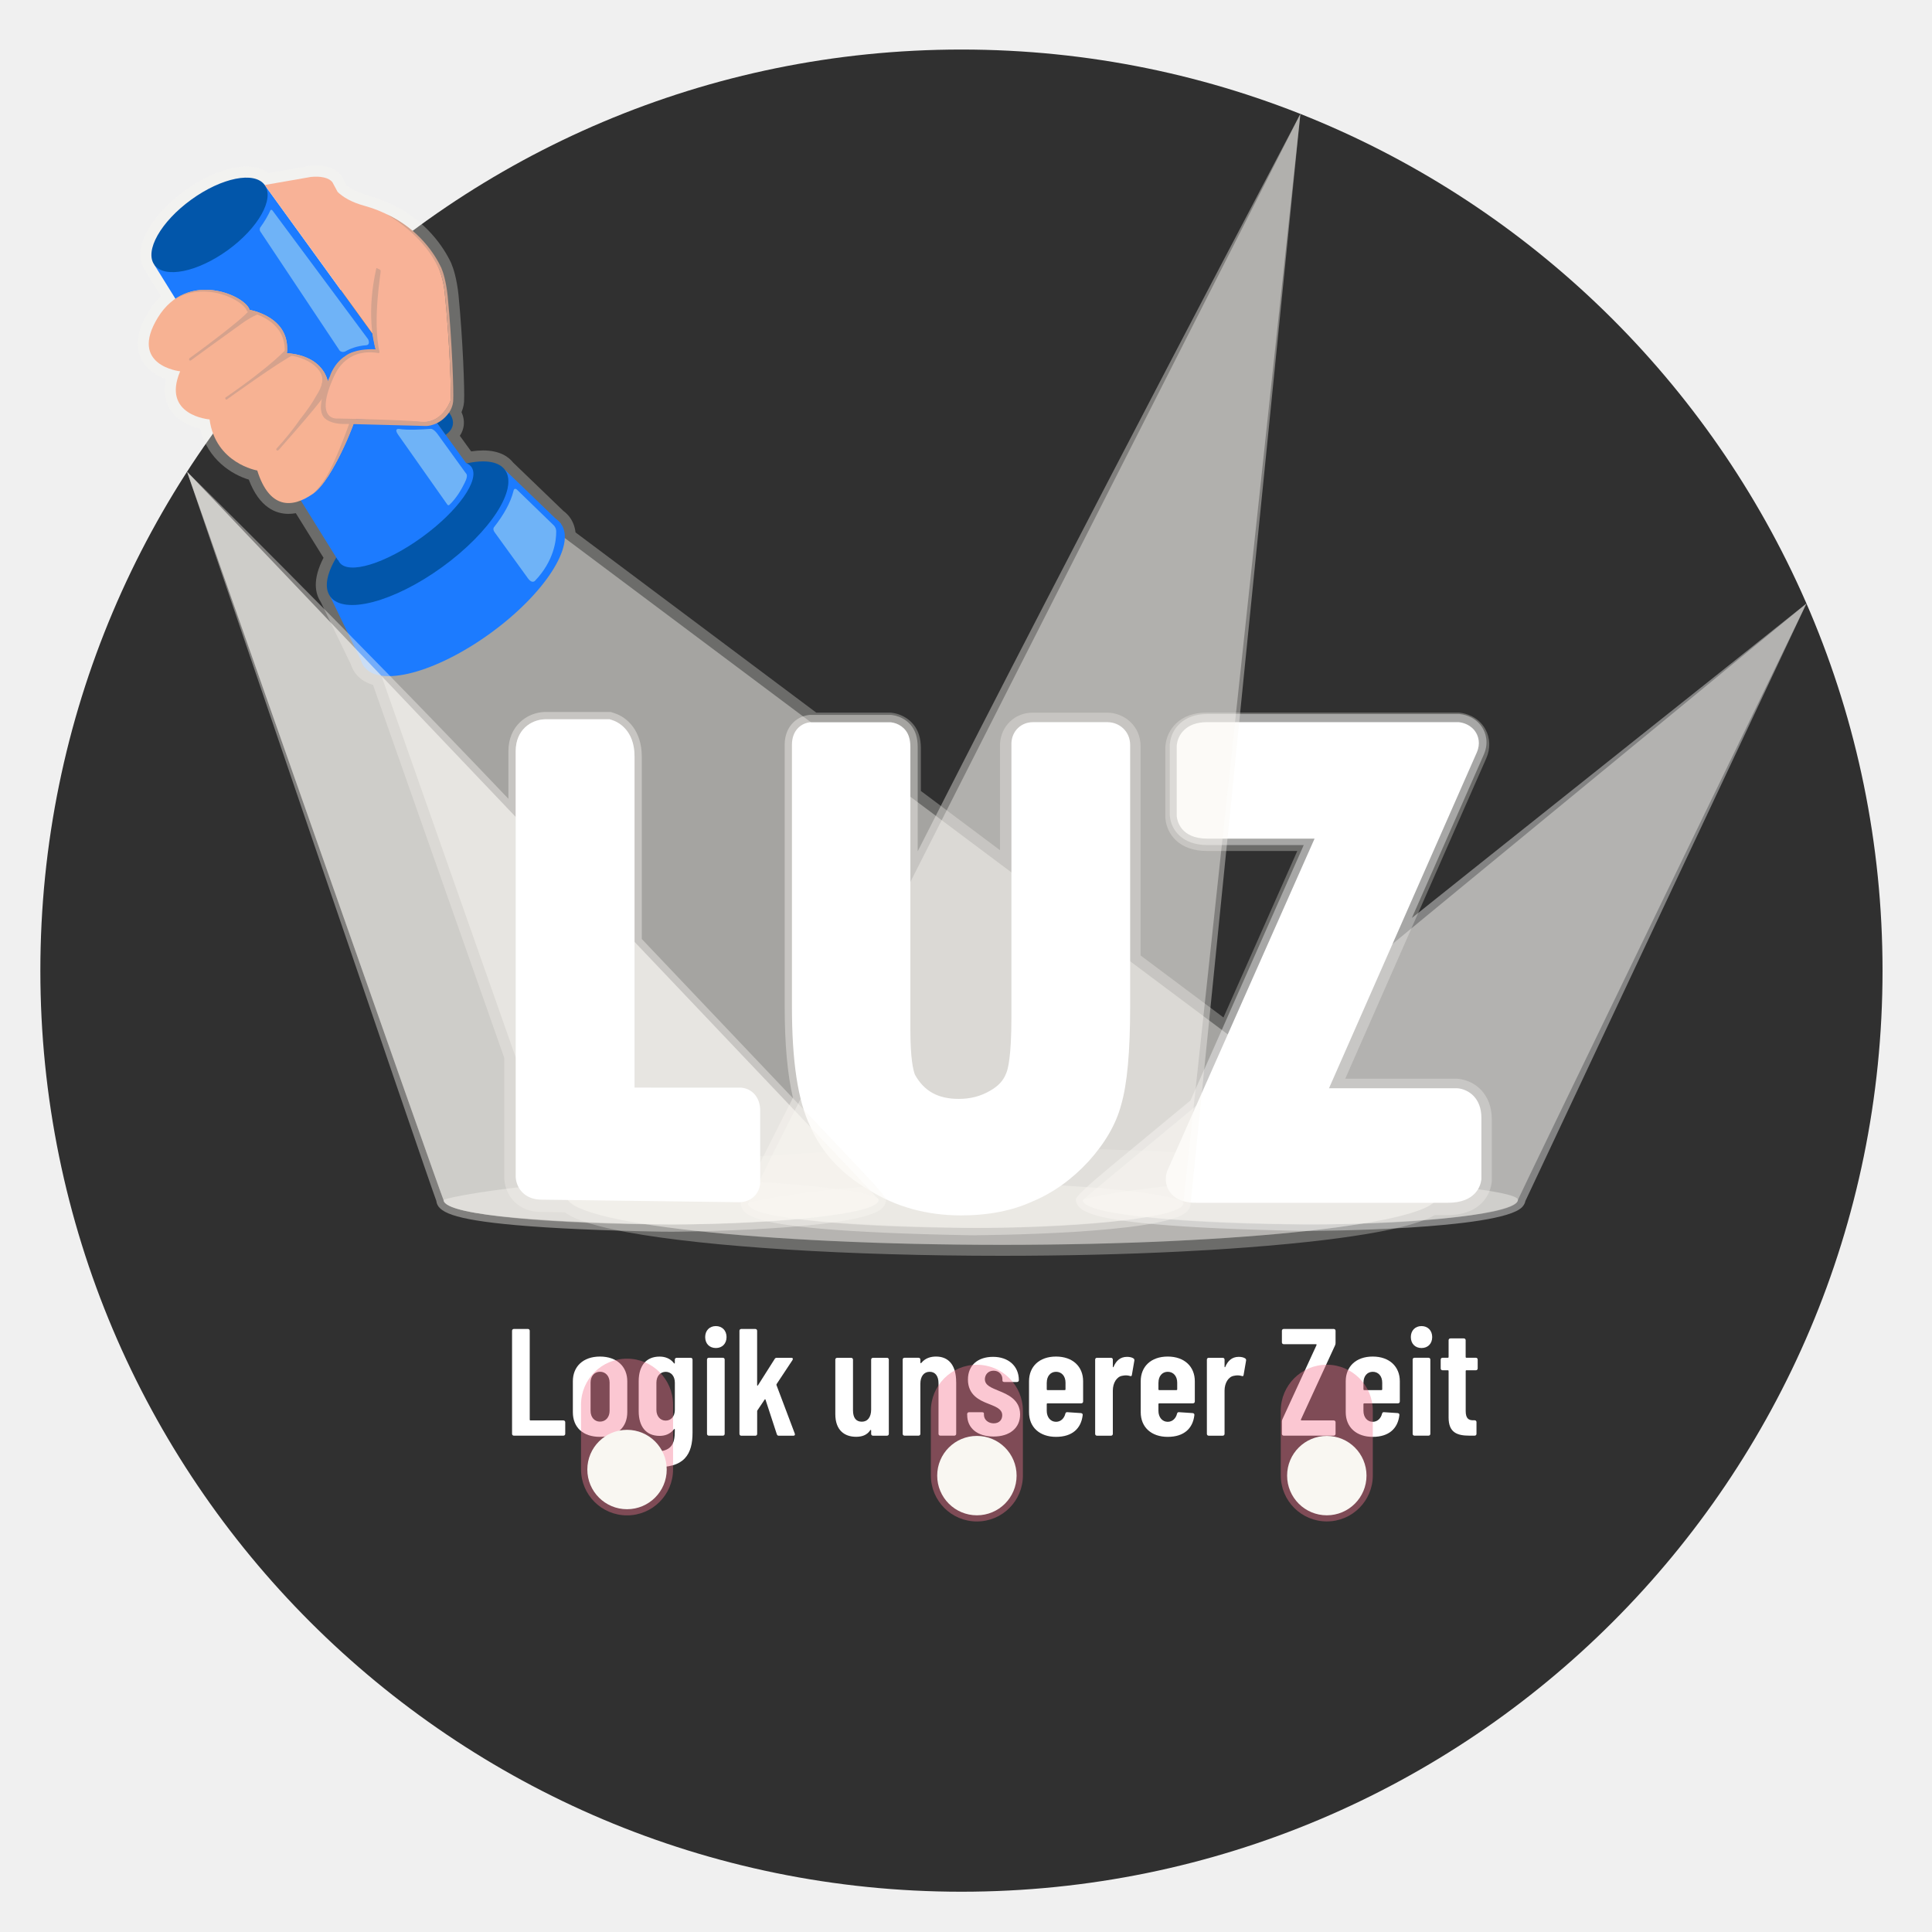
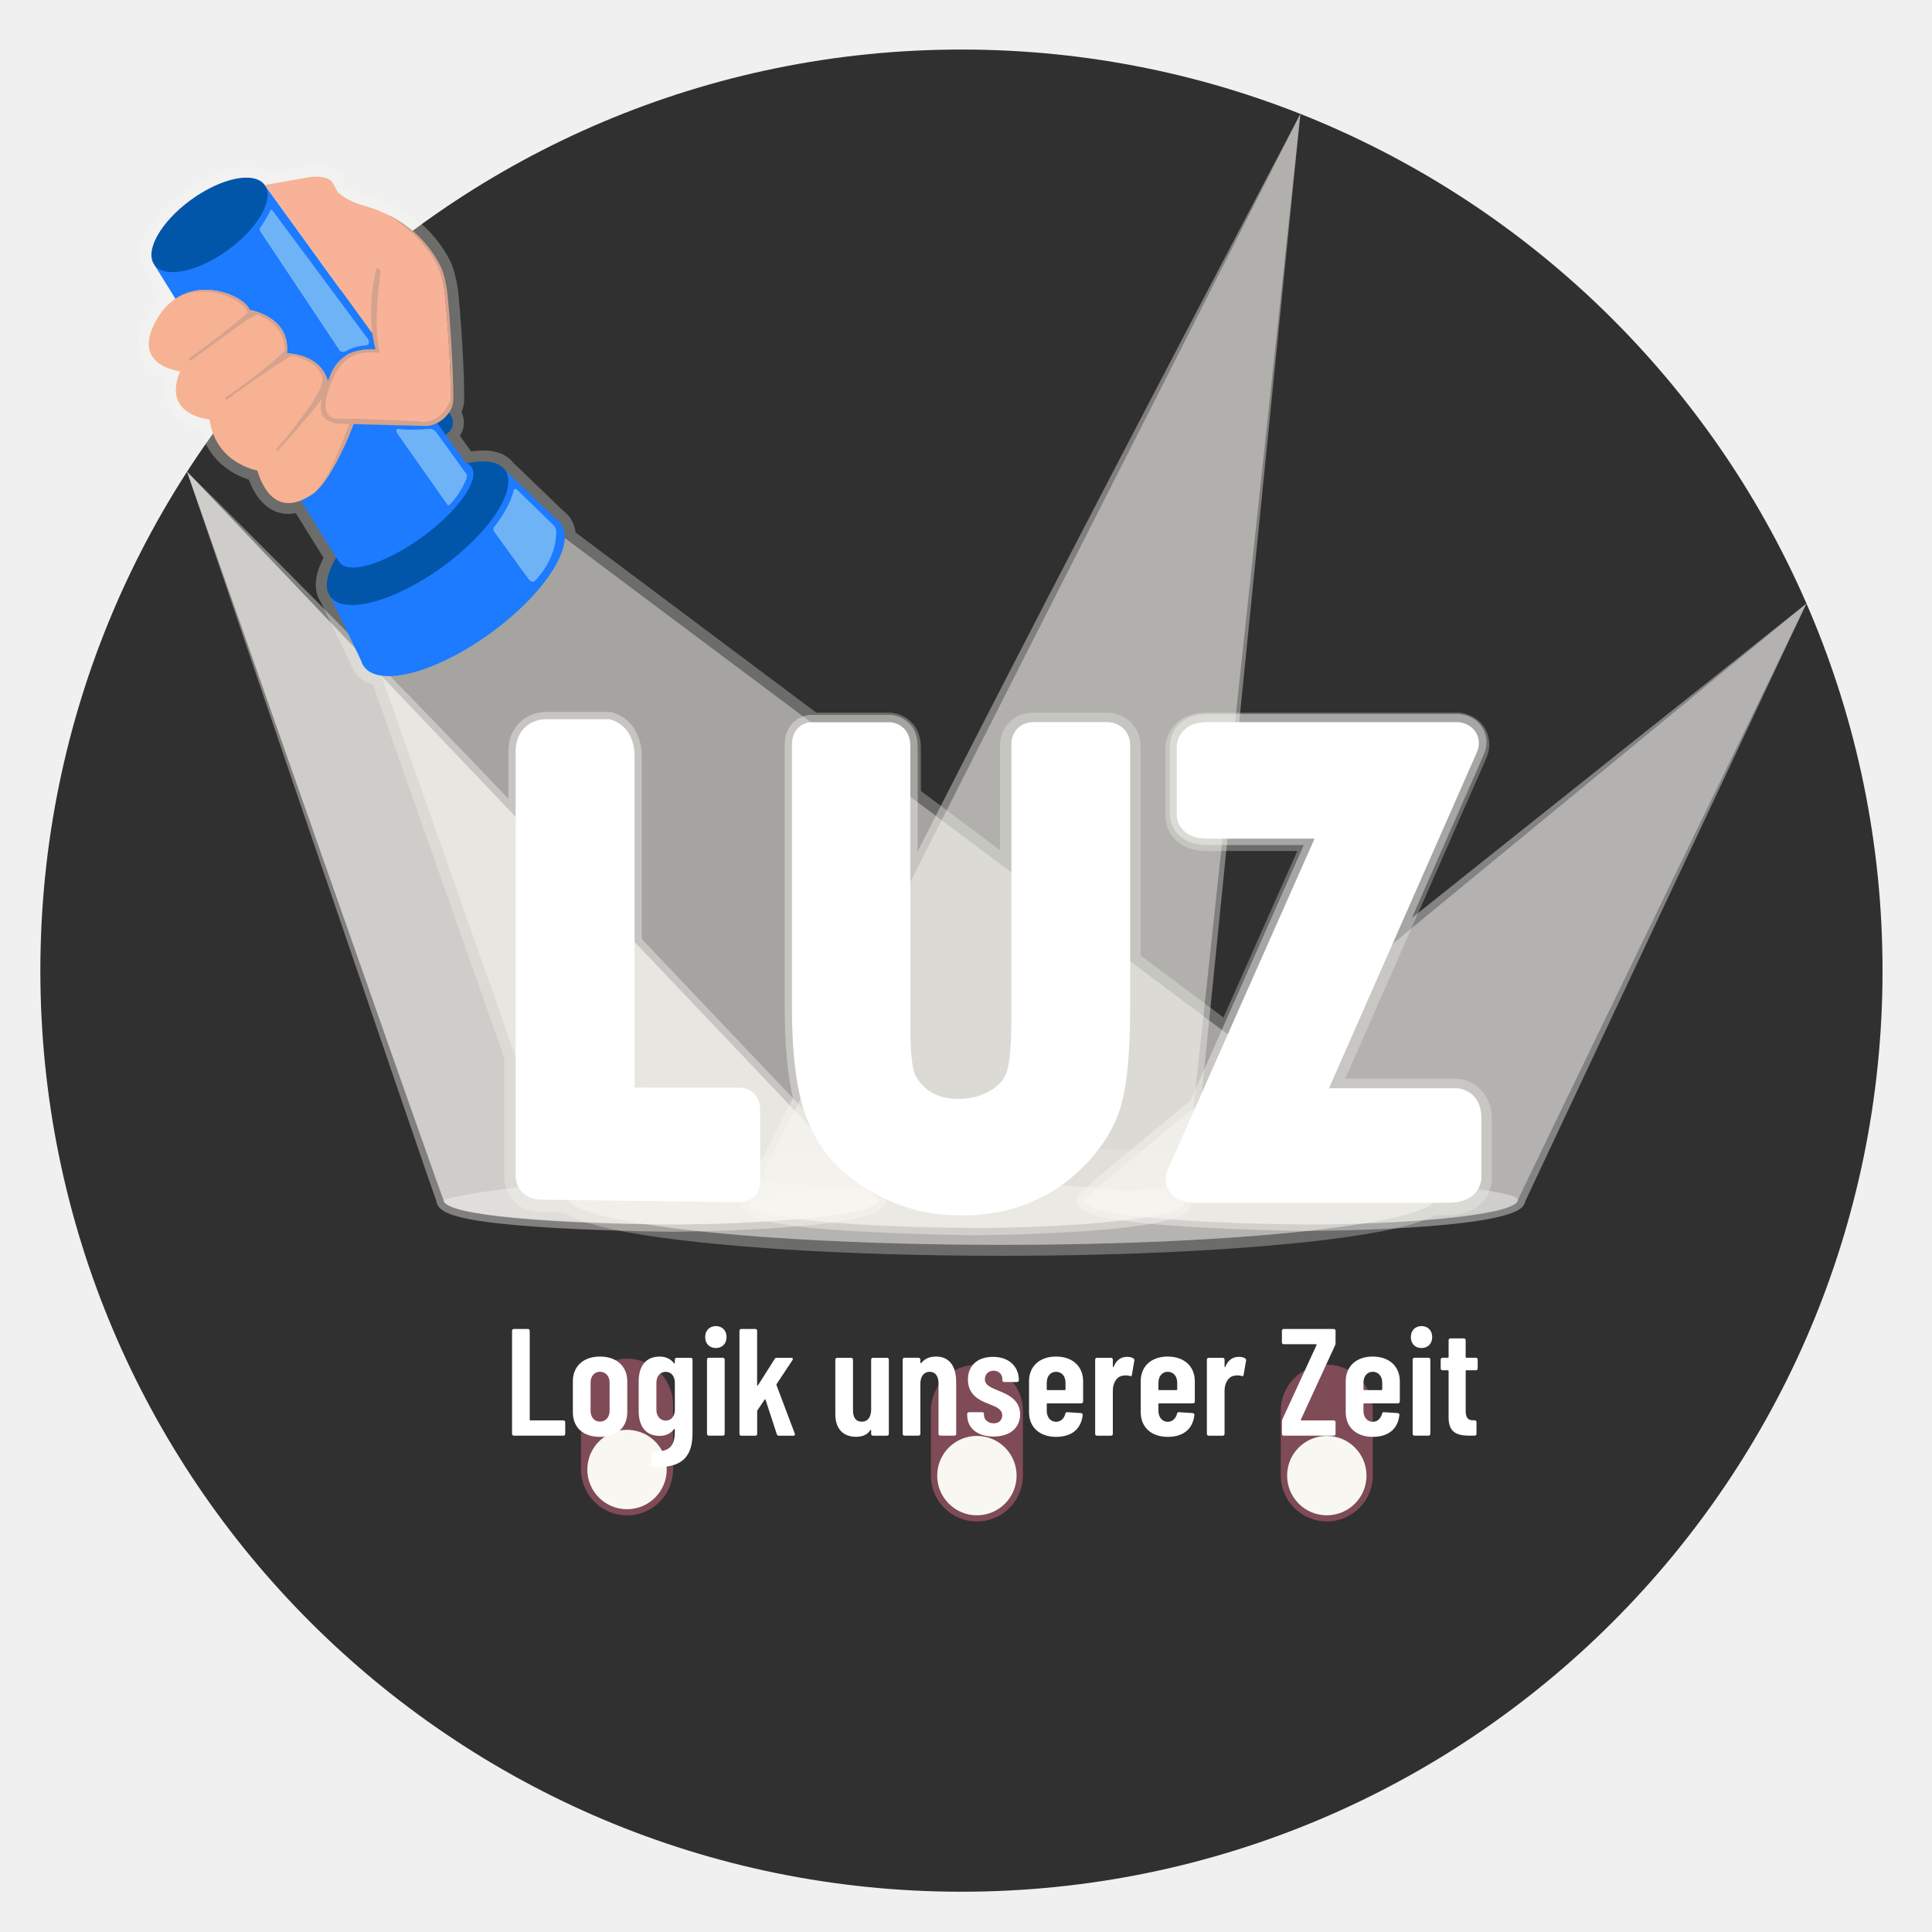
- <svg xmlns="http://www.w3.org/2000/svg" id="interactive" viewBox="0 0 530 530">
+ <svg xmlns="http://www.w3.org/2000/svg" id="svglogo" viewBox="0 0 530 530">
  <defs>
    <style>
      .cls-1, .cls-2 {
        fill: #fff;
      }

      .cls-3 {
        fill: #6fb3f7;
      }

      .cls-2, .cls-4, .cls-5 {
        opacity: .4;
      }

      .cls-6 {
        fill: #1c7bff;
      }

      .cls-7 {
        fill: #0256aa;
      }

      .cls-8 {
        fill: #303030;
      }

      .cls-4 {
        fill: #f4738f;
      }

      .cls-9 {
        opacity: .3;
      }

      .cls-10, .cls-11, .cls-5 {
        fill: #f9f7f2;
      }

      .cls-12 {
        fill: #f7b293;
      }

      .cls-11 {
        opacity: .2;
      }

      .cls-13 {
        fill: #f8b297;
      }

      .cls-14 {
        fill: #ea8e75;
      }

      .cls-15 {
        fill: #d5a28d;
      }
    </style>
  </defs>
  <circle class="cls-8" cx="263.75" cy="266.27" r="252.68" />
+   <g id="interactive">
+     <g id="z">
+       <g id="light-z">
+         <path id="outline" class="cls-2" d="m359.9,337.68c-1.16,0-2.2,0-3.11-.03-16.45-.31-29.83-.91-39.75-1.79-17.77-1.57-21.55-3.7-21.89-6.62v-.12s-.01-.12-.01-.12q0-1.05,9.27-8.76c5.37-4.47,13.01-10.79,22.18-18.36l31.06-70.05h-26.35c-7.08,0-10-4.23-10.36-7.84l-.04-.28v-19.46l.04-.3c.4-4.03,3.7-8.07,10.2-8.07h69.27l.43.06c1.23.17,4.25.91,5.97,3.96.57.98,1.75,3.68.24,7.11l-19.73,44.81c2.31-1.9,108.24-86.27,108.24-86.27-.16.33-74.4,158.1-77.1,163.91-.1.51-.35,1.13-.95,1.73-6.19,6.21-57.09,6.48-57.6,6.48Z" />
+         <path class="cls-5" d="m416.41,329.15c.08-.47,79.15-163.59,79.15-163.59,0,0-198.88,163.38-198.53,163.69,0,0,0,0,0,0,.54,4.62,33.12,6.14,59.69,6.63,13.86.26,59.69-1.43,59.68-6.73Z" />
+         <path class="cls-5" d="m416.41,329.15c0,3.52-24.89,6.75-56.84,6.75s-62.53-2.51-62.53-6.66c0-.76,26.81-5.75,58.76-5.75s60.62,3.17,60.62,5.65Z" />
+       </g>
+       <g id="toggle-z">
+         <rect class="cls-4" x="342.48" y="383.26" width="42.99" height="25.25" rx="12.62" ry="12.62" transform="translate(759.86 31.9) rotate(90)" />
+         <circle class="cls-10" cx="363.98" cy="404.8" r="10.89" />
+       </g>
+     </g>
+     <g id="u">
+       <g id="light-u">
+         <path id="outline-2" data-name="outline" class="cls-5" d="m268.02,338.87c-1.16,0-2.21,0-3.12-.03-16.56-.31-29.94-.91-39.75-1.78-17.78-1.57-21.56-3.7-21.9-6.62v-.12s-.01-.12-.01-.12c0-.68,0-.74,14.28-29.04-1.52-6.58-2.26-14.8-2.26-25.11v-71.76c0-4.9,3.17-7.6,6.31-8.1l.51-.08h22.28l.38.04c2.36.3,5.47,1.88,6.54,5.39.3.93.47,2.06.47,3.32v28.68c43.86-86.51,104.37-201.12,104.98-202.31,0,0-29.34,291.95-30.11,298.99-.02.57-.23,1.38-1,2.15-6.19,6.2-57.08,6.48-57.59,6.48Z" />
+         <path class="cls-5" d="m324.61,330.11c.08-.47,32.12-298.87,32.12-298.87,0,0-151.84,298.66-151.49,298.96,0,0,0,0,0,0,.54,4.62,33.12,6.14,59.69,6.63,13.86.26,59.69-1.43,59.68-6.73Z" />
+         <path class="cls-5" d="m324.61,330.11c0,3.52-24.89,6.75-56.84,6.75s-62.53-2.51-62.53-6.66c0-.76,26.81-5.75,58.76-5.75s60.62,3.17,60.62,5.65Z" />
+       </g>
+       <g id="toggle-u">
+         <rect class="cls-4" x="246.5" y="383.26" width="42.99" height="25.25" rx="12.62" ry="12.62" transform="translate(663.87 127.89) rotate(90)" />
+         <circle class="cls-10" cx="267.99" cy="404.8" r="10.89" />
+       </g>
+     </g>
+     <g id="l">
+       <g id="light-l">
+         <path class="cls-5" d="m184.36,337.9c-1.12,0-2.13,0-3.02-.02-16.46-.31-29.84-.91-39.75-1.79-17.77-1.57-21.55-3.7-21.89-6.62h.01c-1.59-3.94-68.4-200.06-68.4-200.06,0,0,43.6,42.86,88.16,89.72v-13.07c0-6.85,5.01-10.6,9.97-10.75h18.1s.97.32.97.32c3.64,1.16,7.55,4.91,7.55,11.92v50.04c18.05,18.99,34.58,36.4,46.64,49.13,6.09,6.43,11.04,11.67,14.47,15.31q5.88,6.24,5.88,7.12c0,.57-.17,1.44-1,2.27-6.18,6.21-57.19,6.48-57.7,6.48Z" />
+         <path id="outline-3" data-name="outline" class="cls-5" d="m241.06,329.15c.02,5.3-45.82,6.98-59.68,6.73-13.29-.25-28.07-.76-39.61-1.78-11.53-1.02-19.81-2.55-20.08-4.86-.35-.3-70.37-199.83-70.37-199.83,0,0,44.35,46.55,90.16,94.72v-18.07c0-5.84,4.16-8.63,8.03-8.75h17.72l.67.22c1.44.46,6.17,2.56,6.17,10.02v50.84c36.52,38.42,66.99,70.54,66.99,70.76Z" />
+         <path class="cls-5" d="m241.06,329.15c.08-.47-189.74-199.74-189.74-199.74,0,0,70.02,199.53,70.37,199.83,0,0,0,0,0,0,.54,4.62,33.12,6.14,59.69,6.63,13.86.26,59.69-1.43,59.68-6.73Z" />
+         <path class="cls-5" d="m241.06,329.15c0,3.52-24.89,6.75-56.84,6.75s-62.53-2.51-62.53-6.66c0-.76,26.81-5.75,58.76-5.75s60.62,3.17,60.62,5.65Z" />
+       </g>
+       <g id="toggle-l">
+         <rect class="cls-4" x="150.52" y="381.58" width="42.99" height="25.25" rx="12.62" ry="12.62" transform="translate(566.22 222.2) rotate(90)" />
+         <circle class="cls-10" cx="172.01" cy="403.13" r="10.89" />
+       </g>
+     </g>
+   </g>
  <g id="reallogo">
    <g class="cls-9">
      <path class="cls-10" d="m138.35,323.46l.03.32c.36,4.19,3.66,8.69,10.02,8.7l6.54.08c1.92,1.45,5.94,3.31,15.8,5.22.49.09.99.19,1.49.28,22.04,4.03,60.41,6.44,102.64,6.44,17.17,0,33.76-.4,49.28-1.18,2.65-.13,5.26-.28,7.8-.43,3.36-.2,6.68-.43,9.89-.67,7.96-.6,15.29-1.3,21.76-2.09,5.21-.64,9.89-1.33,13.9-2.07.51-.09,1.01-.19,1.5-.28,6.96-1.35,11.75-2.8,14.58-4.43h3.53c7.94,0,11.44-4.5,12.06-8.7l.08-.55v-17.06c-.02-6.92-4.57-10.55-9.06-11.08l-.43-.05h-30.71l38.68-87.89c1.18-2.68,1.08-5.6-.27-8.01-2.01-3.58-5.65-4.32-6.71-4.46l-.49-.07h-69.34c-7.15,0-10.78,4.53-11.2,9.01l-.04.36v19.48l.04.38c.41,4.03,3.63,8.74,11.36,8.74h24.8l-20.25,45.67-22.73-17.01v-57.36c0-5.73-4.6-9.2-9.07-9.25h-20.58c-4.83,0-8.66,3.66-8.92,8.53v.19s0,29.01,0,29.01l-21.71-16.25v-11.72c0-1.36-.17-2.59-.5-3.61-1.21-3.98-4.72-5.77-7.36-6.1l-.46-.06h-20.38l-66.04-49.44c-.18-1.55-.7-2.93-1.55-4.11-.49-.67-1.09-1.27-1.8-1.8l-13.75-13.24c-1.24-1.57-3.65-3.33-8.24-3.33-1.03,0-2.13.09-3.29.26l-3.1-4.28c.67-1,.95-1.96,1.05-2.73.2-1.45-.13-2.74-.59-3.75.58-1.4.68-2.53.7-2.98.18-2.78-.32-16.74-1.53-29.22-.48-4.41-1.35-7.14-1.99-8.65l-.05-.12c-1.94-4.09-6.69-11.62-16.62-16.18h0c-2.09-.99-4.23-1.8-6.36-2.38-2.47-.67-4.4-1.61-5.75-2.78l-1.25-2.33-.1-.15c-.91-1.3-2.86-2.85-6.97-2.85-.53,0-1.1.03-1.68.08h-.12s-11.28,1.97-11.28,1.97c-1.27-.98-3.18-1.79-6.02-1.79-4.87,0-11.18,2.47-16.89,6.61-4.38,3.17-7.96,6.98-10.08,10.73-2.49,4.41-2.76,8.39-.77,11.24l4.33,6.98c-1.29,1.21-2.44,2.64-3.43,4.26-3.08,5.03-3.75,9.39-2,12.96,1.52,3.09,4.45,4.69,6.81,5.52-.7,3.12-.34,5.88,1.08,8.22,2.08,3.43,5.83,4.85,8.28,5.43,2.06,8.48,8.75,12.55,13.33,13.93,2.92,7.72,7.47,9.4,10.88,9.4.66,0,1.33-.06,2.02-.19l7.6,12.23c-3.14,6.08-2.25,9.89-.77,12.11l8.29,17.19c.27.83.66,1.59,1.14,2.27.83,1.15,2.32,2.55,4.92,3.31l36,102.32v33.22Z" />
    </g>
    <g>
      <path class="cls-5" d="m394.23,328.04c.15-.95-.93-2-.93-2l-240.72-180.21-48.83,37.02,50.75,144.22s.29.55.99,1.15c0,0,0,0,0,0,0,7.33,53.45,13.27,119.38,13.27s119.38-5.94,119.38-13.27c0-.06-.01-.13-.02-.19Z" />
      <g>
        <g>
          <path class="cls-6" d="m119.29,152.8c-14.92,10.81-23.62,24.27-19.43,30.05,4.19,5.79,19.69,1.72,34.61-9.09,14.92-10.81,23.62-24.27,19.43-30.05-4.19-5.79-19.69-1.72-34.61,9.09Z" />
          <polygon class="cls-6" points="138.54 128.91 153.9 143.7 99.86 182.85 90.59 163.64 138.54 128.91" />
          <path class="cls-7" d="m107.83,136.98c-13.24,9.59-20.96,21.53-17.24,26.66,3.72,5.13,17.47,1.52,30.7-8.07,13.24-9.59,20.96-21.53,17.24-26.66-3.72-5.13-17.47-1.52-30.7,8.07Z" />
          <path class="cls-6" d="m106.74,135c-9.99,7.24-16.08,15.88-13.6,19.3,2.48,3.42,12.59.33,22.58-6.9,9.99-7.24,16.08-15.88,13.6-19.3-2.48-3.42-12.59-.33-22.58,6.9Z" />
          <polygon class="cls-6" points="72.6 50.74 128.48 127.89 92.7 153.68 42.35 72.66 72.6 50.74" />
          <path class="cls-7" d="m52.46,54.77c-8.35,6.05-12.88,14.06-10.11,17.88,2.77,3.83,11.79,2.02,20.14-4.03,8.35-6.05,12.88-14.06,10.11-17.88-2.77-3.83-11.79-2.02-20.14,4.03Z" />
          <polygon class="cls-14" points="84.32 49.57 84.59 50.14 84.33 49.57 84.32 49.57" />
        </g>
        <path class="cls-12" d="m97.46,114.98s-5.87,16.46-11.66,20.51c-5.79,4.05-11.94,4.07-15.23-6.42,0,0-11.44-1.92-13.08-14.01,0,0-13.22-1.03-8.07-13.2,0,0-14.23-1.51-6.11-14.75,8.12-13.24,24.07-6.01,25.16-2.1,0,0,11.38,1.83,10.22,11.91,0,0,10.77,0,11.6,9.72.44.09-5.36,10.82,7.16,8.34Z" />
        <path class="cls-15" d="m67.81,85.49s11.38,1.83,10.22,11.91c0,0,10.77,0,11.6,9.71.44.09-5.36,10.82,7.16,8.34,0,0-5.64,15.8-11.31,20.24.1-.07.21-.14.31-.21,5.79-4.05,11.66-20.51,11.66-20.51-12.53,2.48-6.73-8.25-7.16-8.34-.84-9.71-11.6-9.71-11.6-9.71,1.15-10.08-10.22-11.91-10.22-11.91-.92-3.33-12.62-9.05-21.08-2.52,8.4-5.76,19.53-.25,20.42,3Z" />
        <path class="cls-15" d="m66.07,88.93c3.88-2.79,5.57-2.96,5.57-2.96l-1.22-.16c.17-.12.27-.19.27-.19l-2.22-.6c-2.09,2.85-16.53,13.29-16.53,13.29-.25.85.41.57.41.57,1.41-1.07,8.77-6.37,13.73-9.94Z" />
        <path class="cls-15" d="m78.69,96.93l.08-1.44s-3.67,4.44-16.97,13.61c0,0-.08.51.38.53,0,0,14.63-10.59,18.66-12.47l-2.15-.23Z" />
        <path class="cls-3" d="m101.03,93.12l-26.23-35.31c-.39-.53-.64-.08-.64-.08-.53,1.2-1.5,2.94-2.82,4.76h0s-.24.56.09,1.04l21.41,32.15h0l.33.5c.28.28.75.52,1.53.24,0,0,0,0,0,0,1.22-.71,3.16-1.53,5.78-1.71,0,0,0,0,.01,0,1.04-.12.67-1.23.53-1.58Z" />
        <path class="cls-15" d="m97.46,114.98s-6.88,1.44-7.76-2.09c-.87-3.52.69-6.54.69-6.54,0,0-.84-3.4-1.66-4.49,0,0-.08.44-.32,1.26,0,0,0,0,0,.01.22,1,.11,2.74-1.66,5.44,0,0,0,0-.01.02-.94,1.72-2.35,3.84-4.43,6.46,0,0-.01.01-.02.02-1.69,2.45-3.82,5.16-6.49,8.06,0,0-.11.68.56.4,0,0,10.26-11.5,12.67-15.06,0,0-4.53,8.46,6.75,7.81,0,0-4.57,13.05-8.07,17.43,0,0,5.81-7.06,9.75-18.75Z" />
        <path class="cls-15" d="m87.23,101.23s1.75,1.8,1.06,4.15,1.49-.04,1.49-.04l-1.56-3.58-.98-.52Z" />
        <path class="cls-7" d="m122.95,112.91s3.38,3.45-.68,6.39l-2.42-3.35s2.24-1.29,3.11-3.04Z" />
        <path class="cls-13" d="m123.6,109.9c.27-.73-.2-16.21-1.61-29.67-1.42-13.45-12.32-21.12-22.01-23.77-3.64-.99-5.92-2.42-7.36-3.81l-1.4-2.61c-.45-.64-1.86-1.87-5.93-1.5,0,0,0,0,0,0l-12.68,2.21,29.63,40.85s.7,4.16,1,4.77c0,0-3.91-.64-6.97.51,0,0-5.23,2.2-7.04,11.28-1.81,9.08,2.62,6.59,8.24,6.83,0,0,0,0,0,0l18.04.77c5.51.57,7.83-5.12,8.1-5.86Z" />
        <path class="cls-3" d="m127.52,132.33c.81-1.56.53-2.16.45-2.29l-.45-.6h0s-7.43-10.29-7.43-10.29c-.86-1.19-1.51-1.47-1.87-1.52-.1,0-.21.02-.33.03h0c-1.93.15-6.06.41-8.54,0h0s-1.33-.12-.13,1.59c0,0,0,0,0,0l13.54,19.23s.22.22.47.06c2.05-1.91,3.46-4.47,4.3-6.2Z" />
        <path class="cls-3" d="m152.58,145.83c.01-.95-.48-1.52-.62-1.66l-.04-.04h0s-10.06-9.76-10.06-9.76c0,0-.76-.78-1,.29-.02.07-.03.13-.04.17-.74,2.97-2.58,6.35-5.34,9.85h0s-.4.5.24,1.38l9.13,12.62c.84,1.16,1.51.96,1.85.72,5.33-5.55,5.9-11.23,5.88-13.57Z" />
        <path class="cls-15" d="m123.14,113.26c1.19-1.76,1.18-3.29,1.18-3.29.18-2.24-.28-15.96-1.51-28.75-.45-4.14-1.24-6.57-1.77-7.8-1.71-3.59-6.02-10.55-15.16-14.74,0,0,11.01,5.85,14.92,16.11.57,1.67.98,3.46,1.18,5.37,1.42,13.45,1.89,28.93,1.61,29.67-.27.73-2.59,6.43-8.1,5.86s-22.89-.88-22.89-.88c0,0-6.66.8-.93-11.66.03.33,2.51-7.84,12.06-6.31.35.06.38-.2.38-.2-1.99-8.95.44-22.07.32-22.33-.02-.04,0-.07,0-.1-.07-.18-.43-.35-.43-.35l-.75-.35c-2.71,12.02-.89,19.98-.21,22.31h0c-5.93-.25-8.27,1.81-8.27,1.81-3.24,2.07-4.26,5.57-4.26,5.57-6.07,13.18.98,12.34.98,12.34,0,0,1.5.03,3.77.08l.5.69,21.18.55s3.61.02,6.18-3.59Z" />
      </g>
      <ellipse class="cls-11" cx="274.87" cy="328.23" rx="119.38" ry="13.27" />
    </g>
    <g id="subtitle-2" data-name="subtitle">
      <path class="cls-1" d="m140.47,393.34v-28.27c0-.29.21-.5.5-.5h3.85c.29,0,.5.21.5.5v24.38c0,.13.08.21.21.21h9.03c.29,0,.5.21.5.5v3.18c0,.29-.21.5-.5.5h-13.59c-.29,0-.5-.21-.5-.5Z" />
      <path class="cls-1" d="m157.15,387.4v-8.49c0-4.01,2.8-6.77,7.44-6.77s7.49,2.76,7.49,6.77v8.49c0,4.14-2.8,6.77-7.49,6.77s-7.44-2.63-7.44-6.77Zm10.08-.38v-7.74c0-1.76-1.09-2.97-2.63-2.97s-2.59,1.21-2.59,2.97v7.74c0,1.76,1.05,2.97,2.59,2.97s2.63-1.21,2.63-2.97Z" />
      <path class="cls-1" d="m185.63,372.48h3.85c.29,0,.5.21.5.5v20.07c0,5.77-2.13,9.87-10.75,9.37-.33-.04-.5-.25-.5-.54v-3.22c0-.33.21-.5.54-.46,4.93.13,5.85-2.01,5.85-5.6v-.46c0-.17-.13-.21-.25-.04-1.09,1.42-2.63,1.8-3.93,1.8-3.81,0-5.73-2.68-5.73-6.78v-8.2c0-4.22,2.01-6.77,5.73-6.77,1.34,0,2.89.42,3.93,1.8.13.17.25.13.25-.04v-.92c0-.29.21-.5.5-.5Zm-.5,14.3v-7.48c0-1.76-1-2.97-2.51-2.97s-2.55,1.21-2.55,2.97v7.48c0,1.71,1.05,2.93,2.55,2.93s2.51-1.21,2.51-2.93Z" />
      <path class="cls-1" d="m193.45,366.79c0-1.8,1.21-3.01,2.93-3.01s2.93,1.21,2.93,3.01-1.17,3.01-2.93,3.01-2.93-1.21-2.93-3.01Zm.5,26.55v-20.37c0-.29.21-.5.5-.5h3.85c.29,0,.5.21.5.5v20.37c0,.29-.21.5-.5.5h-3.85c-.29,0-.5-.21-.5-.5Z" />
      <path class="cls-1" d="m202.85,393.34v-28.27c0-.29.21-.5.5-.5h3.85c.29,0,.5.21.5.5v14.89c0,.21.17.21.25.04l4.56-7.19c.13-.25.33-.33.59-.33h4.01c.38,0,.5.29.29.63l-4.35,6.57c-.04.08-.08.21-.04.29l5.02,13.3c.13.38-.04.59-.42.59h-3.97c-.29,0-.46-.17-.54-.42l-3.09-9.45c-.04-.17-.17-.21-.25-.04l-1.97,2.93c-.04.08-.08.17-.08.25v6.23c0,.29-.21.5-.5.5h-3.85c-.29,0-.5-.21-.5-.5Z" />
      <path class="cls-1" d="m239.48,372.48h3.85c.29,0,.5.21.5.5v20.37c0,.29-.21.5-.5.5h-3.85c-.29,0-.5-.21-.5-.5v-.92c0-.17-.13-.25-.25-.08-.92,1.38-2.3,1.8-3.89,1.8-3.14,0-5.69-1.76-5.69-6.23v-14.93c0-.29.21-.5.5-.5h3.85c.29,0,.5.21.5.5v13.88c0,2.09.84,3.14,2.43,3.14s2.55-1.26,2.55-3.35v-13.67c0-.29.21-.5.5-.5Z" />
      <path class="cls-1" d="m262.31,379.12v14.22c0,.29-.21.5-.5.5h-3.85c-.29,0-.5-.21-.5-.5v-13.84c0-2.01-.88-3.18-2.43-3.18s-2.55,1.21-2.55,3.3v13.72c0,.29-.21.5-.5.5h-3.85c-.29,0-.5-.21-.5-.5v-20.37c0-.29.21-.5.5-.5h3.85c.29,0,.5.21.5.5v.84c0,.17.17.21.33,0,1.09-1.3,2.59-1.67,3.97-1.67,3.64,0,5.52,2.59,5.52,6.98Z" />
      <path class="cls-1" d="m265.32,388.2v-.29c0-.29.21-.5.5-.5h3.6c.29,0,.5.13.5.33v.38c0,1.34,1.17,2.34,2.68,2.34s2.34-.96,2.34-2.22c0-1.8-2.01-2.43-3.97-3.22-2.26-.88-5.44-2.34-5.44-6.57,0-3.93,2.72-6.23,6.9-6.23s7.07,2.51,7.07,6.4c0,.29-.21.5-.5.5h-3.51c-.29,0-.5-.17-.5-.38v-.38c0-1.34-1-2.34-2.43-2.34-1.55,0-2.38,1.17-2.38,2.34,0,1.71,1.84,2.34,3.72,3.14,2.47,1,5.94,2.43,5.94,6.52,0,3.72-2.84,6.06-7.28,6.06s-7.23-2.3-7.23-5.9Z" />
      <path class="cls-1" d="m296.64,384.98h-9.28c-.13,0-.21.08-.21.21v1.84c0,1.76,1.05,3.01,2.55,3.01,1.34,0,2.26-1,2.55-2.22.08-.29.25-.46.54-.42l3.76.25c.29.04.5.21.46.54-.42,3.72-2.89,5.98-7.32,5.98s-7.4-2.59-7.4-6.77v-8.49c0-4.01,2.8-6.77,7.4-6.77s7.44,2.76,7.44,6.77v5.56c0,.29-.21.5-.5.5Zm-9.49-5.69v1.84c0,.13.08.21.21.21h4.73c.13,0,.21-.08.21-.21v-1.84c0-1.76-1.05-2.97-2.59-2.97s-2.55,1.21-2.55,2.97Z" />
      <path class="cls-1" d="m310.93,372.64c.25.17.29.38.25.63l-.67,3.89c-.04.38-.25.42-.59.29-.54-.17-1.34-.21-2.01-.04-1.55.21-2.63,1.97-2.63,4.06v11.88c0,.29-.21.5-.5.5h-3.85c-.29,0-.5-.21-.5-.5v-20.37c0-.29.21-.5.5-.5h3.85c.29,0,.5.21.5.5v1.92c0,.21.13.25.21.04.67-1.59,1.8-2.72,3.68-2.72.79,0,1.38.17,1.76.42Z" />
      <path class="cls-1" d="m327.28,384.98h-9.28c-.13,0-.21.08-.21.21v1.84c0,1.76,1.05,3.01,2.55,3.01,1.34,0,2.26-1,2.55-2.22.08-.29.25-.46.54-.42l3.76.25c.29.04.5.21.46.54-.42,3.72-2.89,5.98-7.32,5.98s-7.4-2.59-7.4-6.77v-8.49c0-4.01,2.8-6.77,7.4-6.77s7.44,2.76,7.44,6.77v5.56c0,.29-.21.5-.5.5Zm-9.49-5.69v1.84c0,.13.08.21.21.21h4.73c.13,0,.21-.08.21-.21v-1.84c0-1.76-1.05-2.97-2.59-2.97s-2.55,1.21-2.55,2.97Z" />
      <path class="cls-1" d="m341.58,372.64c.25.17.29.38.25.63l-.67,3.89c-.04.38-.25.42-.59.29-.54-.17-1.34-.21-2.01-.04-1.55.21-2.63,1.97-2.63,4.06v11.88c0,.29-.21.5-.5.5h-3.85c-.29,0-.5-.21-.5-.5v-20.37c0-.29.21-.5.5-.5h3.85c.29,0,.5.21.5.5v1.92c0,.21.13.25.21.04.67-1.59,1.8-2.72,3.68-2.72.79,0,1.38.17,1.76.42Z" />
      <path class="cls-1" d="m351.66,393.34v-3.35c0-.21.04-.42.13-.63l9.37-20.36c.04-.13,0-.25-.13-.25h-8.87c-.29,0-.5-.21-.5-.5v-3.18c0-.29.21-.5.5-.5h13.72c.29,0,.5.21.5.5v3.35c0,.21-.04.42-.13.63l-9.37,20.36c-.04.13,0,.25.13.25h8.87c.29,0,.5.21.5.5v3.18c0,.29-.21.5-.5.5h-13.72c-.29,0-.5-.21-.5-.5Z" />
      <path class="cls-1" d="m383.52,384.98h-9.28c-.13,0-.21.08-.21.21v1.84c0,1.76,1.05,3.01,2.55,3.01,1.34,0,2.26-1,2.55-2.22.08-.29.25-.46.54-.42l3.76.25c.29.04.5.21.46.54-.42,3.72-2.89,5.98-7.32,5.98s-7.4-2.59-7.4-6.77v-8.49c0-4.01,2.8-6.77,7.4-6.77s7.44,2.76,7.44,6.77v5.56c0,.29-.21.5-.5.5Zm-9.49-5.69v1.84c0,.13.08.21.21.21h4.73c.13,0,.21-.08.21-.21v-1.84c0-1.76-1.05-2.97-2.59-2.97s-2.55,1.21-2.55,2.97Z" />
      <path class="cls-1" d="m387.03,366.79c0-1.8,1.21-3.01,2.93-3.01s2.93,1.21,2.93,3.01-1.17,3.01-2.93,3.01-2.93-1.21-2.93-3.01Zm.5,26.55v-20.37c0-.29.21-.5.5-.5h3.85c.29,0,.5.21.5.5v20.37c0,.29-.21.5-.5.5h-3.85c-.29,0-.5-.21-.5-.5Z" />
      <path class="cls-1" d="m404.88,375.9h-2.59c-.13,0-.21.08-.21.21v10.96c0,2.05.79,2.59,2.17,2.55h.29c.29,0,.5.21.5.5v3.22c0,.29-.21.5-.5.5h-1.42c-3.39,0-5.73-.84-5.73-4.98v-12.75c0-.13-.08-.21-.21-.21h-1.46c-.29,0-.5-.21-.5-.5v-2.43c0-.29.21-.5.5-.5h1.46c.13,0,.21-.08.21-.21v-4.6c0-.29.21-.5.5-.5h3.68c.29,0,.5.21.5.5v4.6c0,.13.08.21.21.21h2.59c.29,0,.5.21.5.5v2.43c0,.29-.21.5-.5.5Z" />
    </g>
  </g>
-   <g id="z">
-     <g id="light-z">
-       <path id="outline" class="cls-2" d="m359.9,337.68c-1.16,0-2.2,0-3.11-.03-16.45-.31-29.83-.91-39.75-1.79-17.77-1.57-21.55-3.7-21.89-6.62v-.12s-.01-.12-.01-.12q0-1.05,9.27-8.76c5.37-4.47,13.01-10.79,22.18-18.36l31.06-70.05h-26.35c-7.08,0-10-4.23-10.36-7.84l-.04-.28v-19.46l.04-.3c.4-4.03,3.7-8.07,10.2-8.07h69.27l.43.06c1.23.17,4.25.91,5.97,3.96.57.98,1.75,3.68.24,7.11l-19.73,44.81c2.31-1.9,108.24-86.27,108.24-86.27-.16.33-74.4,158.1-77.1,163.91-.1.51-.35,1.13-.95,1.73-6.19,6.21-57.09,6.48-57.6,6.48Z" />
-       <path class="cls-5" d="m416.41,329.15c.08-.47,79.15-163.59,79.15-163.59,0,0-198.88,163.38-198.53,163.69,0,0,0,0,0,0,.54,4.62,33.12,6.14,59.69,6.63,13.86.26,59.69-1.43,59.68-6.73Z" />
-       <path class="cls-5" d="m416.41,329.15c0,3.52-24.89,6.75-56.84,6.75s-62.53-2.51-62.53-6.66c0-.76,26.81-5.75,58.76-5.75s60.62,3.17,60.62,5.65Z" />
-       <path id="lZ" class="cls-1" d="m399.97,298.57l-.26-.03h-35.13l40.54-92.1c1.09-2.48.38-4.4-.14-5.33-1.33-2.37-3.78-2.86-4.5-2.96l-.29-.04h-69.14c-5.62,0-7.94,3.4-8.22,6.31l-.02.21v19.17l.02.22c.1,1.01.98,6.04,8.38,6.04h29.41l-40.48,91.31-.09.33c-.53,1.95-.17,3.94.99,5.45,2.14,2.8,5.86,2.8,7.08,2.8h69.13c7.59,0,8.88-4.7,9.09-6.14l.05-.33v-16.82c-.01-5.43-3.46-7.76-6.41-8.11Z" />
-     </g>
-     <g id="toggle-z">
-       <rect class="cls-4" x="342.48" y="383.26" width="42.99" height="25.25" rx="12.62" ry="12.62" transform="translate(759.86 31.9) rotate(90)" />
-       <circle class="cls-10" cx="363.98" cy="404.8" r="10.89" />
-     </g>
-   </g>
-   <g id="u">
-     <g id="light-u">
-       <path id="outline-2" data-name="outline" class="cls-5" d="m268.02,338.87c-1.16,0-2.21,0-3.12-.03-16.56-.31-29.94-.91-39.75-1.78-17.78-1.57-21.56-3.7-21.9-6.62v-.12s-.01-.12-.01-.12c0-.68,0-.74,14.28-29.04-1.52-6.58-2.26-14.8-2.26-25.11v-71.76c0-4.9,3.17-7.6,6.31-8.1l.51-.08h22.28l.38.04c2.36.3,5.47,1.88,6.54,5.39.3.93.47,2.06.47,3.32v28.68c43.86-86.51,104.37-201.12,104.98-202.31,0,0-29.34,291.95-30.11,298.99-.02.57-.23,1.38-1,2.15-6.19,6.2-57.08,6.48-57.59,6.48Z" />
-       <path class="cls-5" d="m324.61,330.11c.08-.47,32.12-298.87,32.12-298.87,0,0-151.84,298.66-151.49,298.96,0,0,0,0,0,0,.54,4.62,33.12,6.14,59.69,6.63,13.86.26,59.69-1.43,59.68-6.73Z" />
-       <path class="cls-5" d="m324.61,330.11c0,3.52-24.89,6.75-56.84,6.75s-62.53-2.51-62.53-6.66c0-.76,26.81-5.75,58.76-5.75s60.62,3.17,60.62,5.65Z" />
-       <path id="lU" class="cls-1" d="m303.96,198.11h-20.58c-3.26,0-5.75,2.39-5.92,5.68v.12s0,75.07,0,75.07c0,10.97-.98,14.39-1.4,15.36l-.07.17c-.74,1.91-2.12,3.42-4.28,4.65-2.62,1.55-5.46,2.3-8.68,2.3-5.69,0-9.52-2.11-12.04-6.65-.49-1.26-1.25-4.47-1.25-12.38v-77.55c0-1.06-.13-1.98-.38-2.73-.79-2.6-3.11-3.78-4.85-3.99l-.27-.03h-22l-.36.06c-2.14.34-4.63,2.16-4.63,6.13v71.76c0,15.15,1.64,25.91,5.01,32.9,3.14,7.17,8.55,13.03,16.07,17.43,7.4,4.66,15.91,7.01,25.31,7.01,7.48,0,14.06-1.29,19.57-3.82,5.68-2.36,10.85-6.06,15.4-11,4.53-4.99,7.55-10.23,8.94-15.46,1.67-5.71,2.48-14.57,2.48-27.07v-71.69c0-3.87-3.06-6.22-6.07-6.26Z" />
-     </g>
-     <g id="toggle-u">
-       <rect class="cls-4" x="246.5" y="383.26" width="42.99" height="25.25" rx="12.62" ry="12.62" transform="translate(663.87 127.89) rotate(90)" />
-       <circle class="cls-10" cx="267.99" cy="404.8" r="10.89" />
-     </g>
-   </g>
-   <g id="l">
-     <g id="light-l">
-       <path class="cls-5" d="m184.36,337.9c-1.12,0-2.13,0-3.02-.02-16.46-.31-29.84-.91-39.75-1.79-17.77-1.57-21.55-3.7-21.89-6.62h.01c-1.59-3.94-68.4-200.06-68.4-200.06,0,0,43.6,42.86,88.16,89.72v-13.07c0-6.85,5.01-10.6,9.97-10.75h18.1s.97.32.97.32c3.64,1.16,7.55,4.91,7.55,11.92v50.04c18.05,18.99,34.58,36.4,46.64,49.13,6.09,6.43,11.04,11.67,14.47,15.31q5.88,6.24,5.88,7.12c0,.57-.17,1.44-1,2.27-6.18,6.21-57.19,6.48-57.7,6.48Z" />
-       <path id="outline-3" data-name="outline" class="cls-5" d="m241.06,329.15c.02,5.3-45.82,6.98-59.68,6.73-13.29-.25-28.07-.76-39.61-1.78-11.53-1.02-19.81-2.55-20.08-4.86-.35-.3-70.37-199.83-70.37-199.83,0,0,44.35,46.55,90.16,94.72v-18.07c0-5.84,4.16-8.63,8.03-8.75h17.72l.67.22c1.44.46,6.17,2.56,6.17,10.02v50.84c36.52,38.42,66.99,70.54,66.99,70.76Z" />
-       <path class="cls-5" d="m241.06,329.15c.08-.47-189.74-199.74-189.74-199.74,0,0,70.02,199.53,70.37,199.83,0,0,0,0,0,0,.54,4.62,33.12,6.14,59.69,6.63,13.86.26,59.69-1.43,59.68-6.73Z" />
-       <path class="cls-5" d="m241.06,329.15c0,3.52-24.89,6.75-56.84,6.75s-62.53-2.51-62.53-6.66c0-.76,26.81-5.75,58.76-5.75s60.62,3.17,60.62,5.65Z" />
-       <path id="lL" class="cls-1" d="m203.4,298.37h-.17s-29.16-.01-29.16-.01v-90.81c0-7.46-4.73-9.56-6.18-10.02l-.67-.21h-17.72c-3.87.12-8.03,2.91-8.03,8.75v116.88l.02.19c.26,2.96,2.56,5.95,7.07,5.96l54.16.7c3.6,0,5.65-2.62,5.82-5.2v-.14s0-19.8,0-19.8c0-4.04-2.66-6.08-5.14-6.27Z" />
-     </g>
-     <g id="toggle-l">
-       <rect class="cls-4" x="150.52" y="381.58" width="42.99" height="25.25" rx="12.62" ry="12.62" transform="translate(566.22 222.2) rotate(90)" />
-       <circle class="cls-10" cx="172.01" cy="403.13" r="10.89" />
-     </g>
+   <g id="letters">
+     <path id="lL" class="cls-1" d="m203.4,298.37h-.17s-29.16-.01-29.16-.01v-90.81c0-7.46-4.73-9.56-6.18-10.02l-.67-.21h-17.72c-3.87.12-8.03,2.91-8.03,8.75v116.88l.02.19c.26,2.96,2.56,5.95,7.07,5.96l54.16.7c3.6,0,5.65-2.62,5.82-5.2v-.14s0-19.8,0-19.8c0-4.04-2.66-6.08-5.14-6.27Z" />
+     <path id="lU" class="cls-1" d="m303.96,198.11h-20.58c-3.26,0-5.75,2.39-5.92,5.68v.12s0,75.07,0,75.07c0,10.97-.98,14.39-1.4,15.36l-.07.17c-.74,1.91-2.12,3.42-4.28,4.65-2.62,1.55-5.46,2.3-8.68,2.3-5.69,0-9.52-2.11-12.04-6.65-.49-1.26-1.25-4.47-1.25-12.38v-77.55c0-1.06-.13-1.98-.38-2.73-.79-2.6-3.11-3.78-4.85-3.99l-.27-.03h-22l-.36.06c-2.14.34-4.63,2.16-4.63,6.13v71.76c0,15.15,1.64,25.91,5.01,32.9,3.14,7.17,8.55,13.03,16.07,17.43,7.4,4.66,15.91,7.01,25.31,7.01,7.48,0,14.06-1.29,19.57-3.82,5.68-2.36,10.85-6.06,15.4-11,4.53-4.99,7.55-10.23,8.94-15.46,1.67-5.71,2.48-14.57,2.48-27.07v-71.69c0-3.87-3.06-6.22-6.07-6.26Z" />
+     <path id="lZ" class="cls-1" d="m399.97,298.57l-.26-.03h-35.13l40.54-92.1c1.09-2.48.38-4.4-.14-5.33-1.33-2.37-3.78-2.86-4.5-2.96l-.29-.04h-69.14c-5.62,0-7.94,3.4-8.22,6.31l-.02.21v19.17l.02.22c.1,1.01.98,6.04,8.38,6.04h29.41l-40.48,91.31-.09.33c-.53,1.95-.17,3.94.99,5.45,2.14,2.8,5.86,2.8,7.08,2.8h69.13c7.59,0,8.88-4.7,9.09-6.14l.05-.33v-16.82c-.01-5.43-3.46-7.76-6.41-8.11Z" />
  </g>
</svg>
